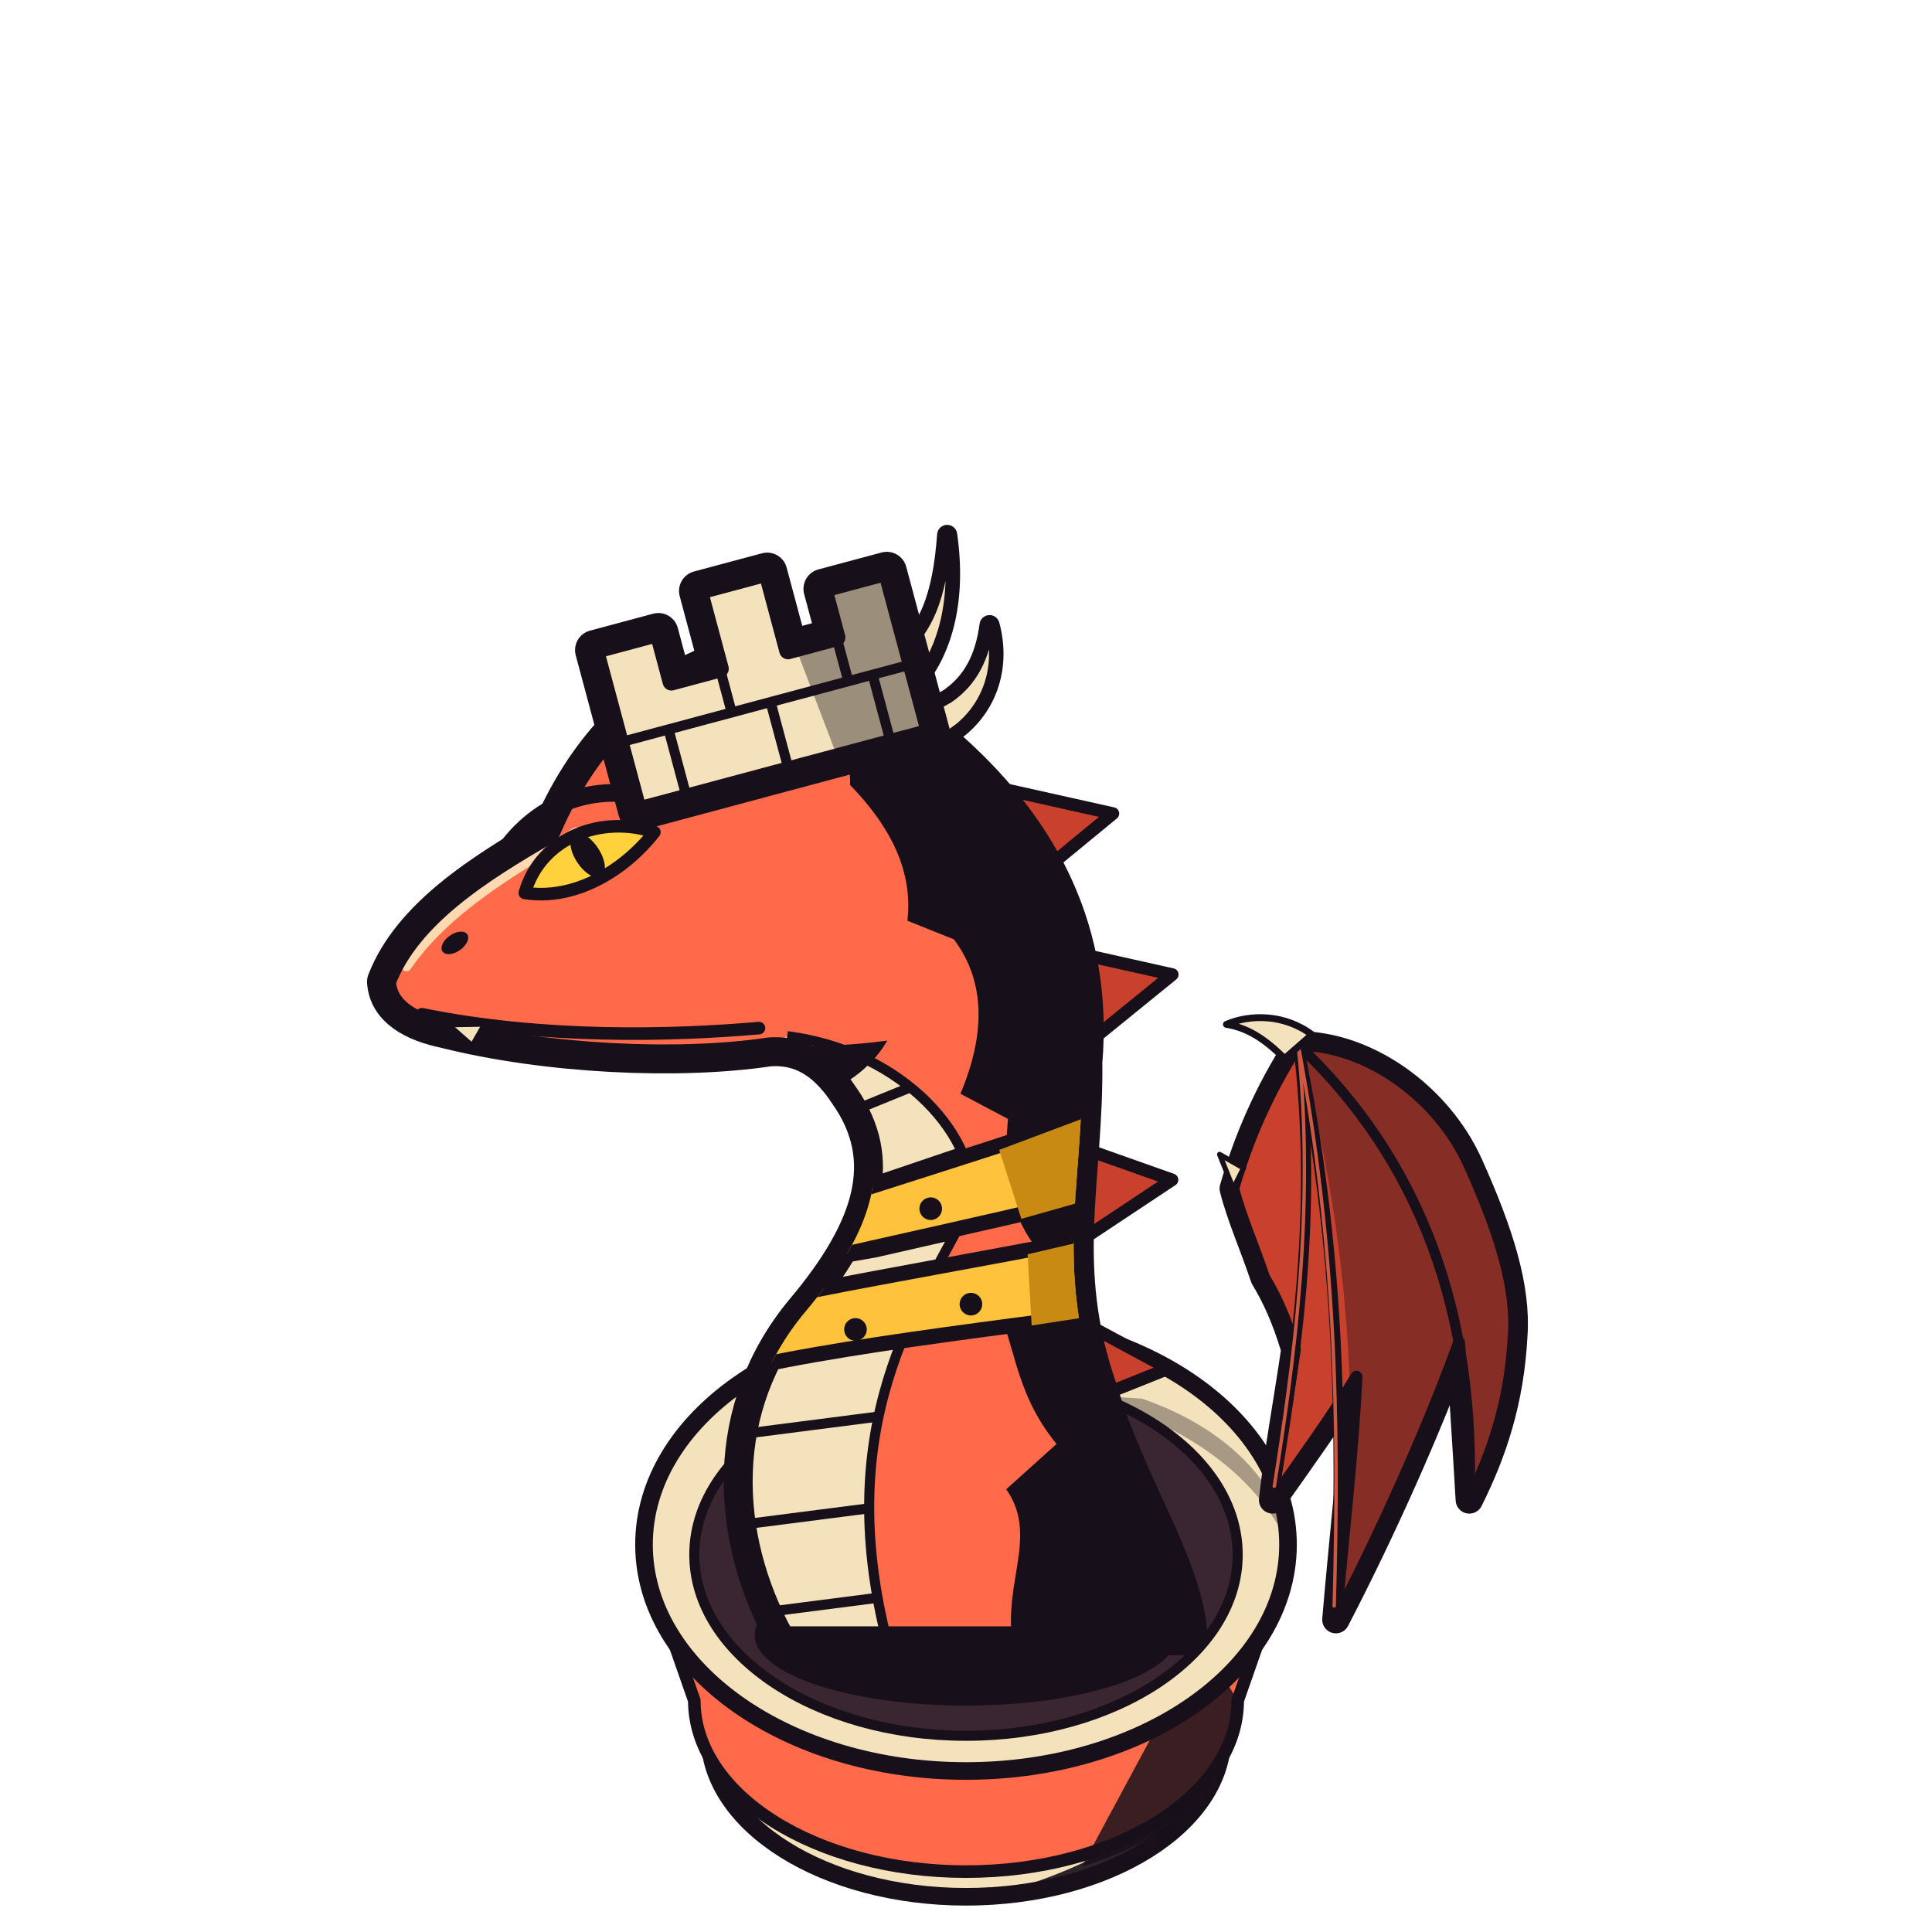
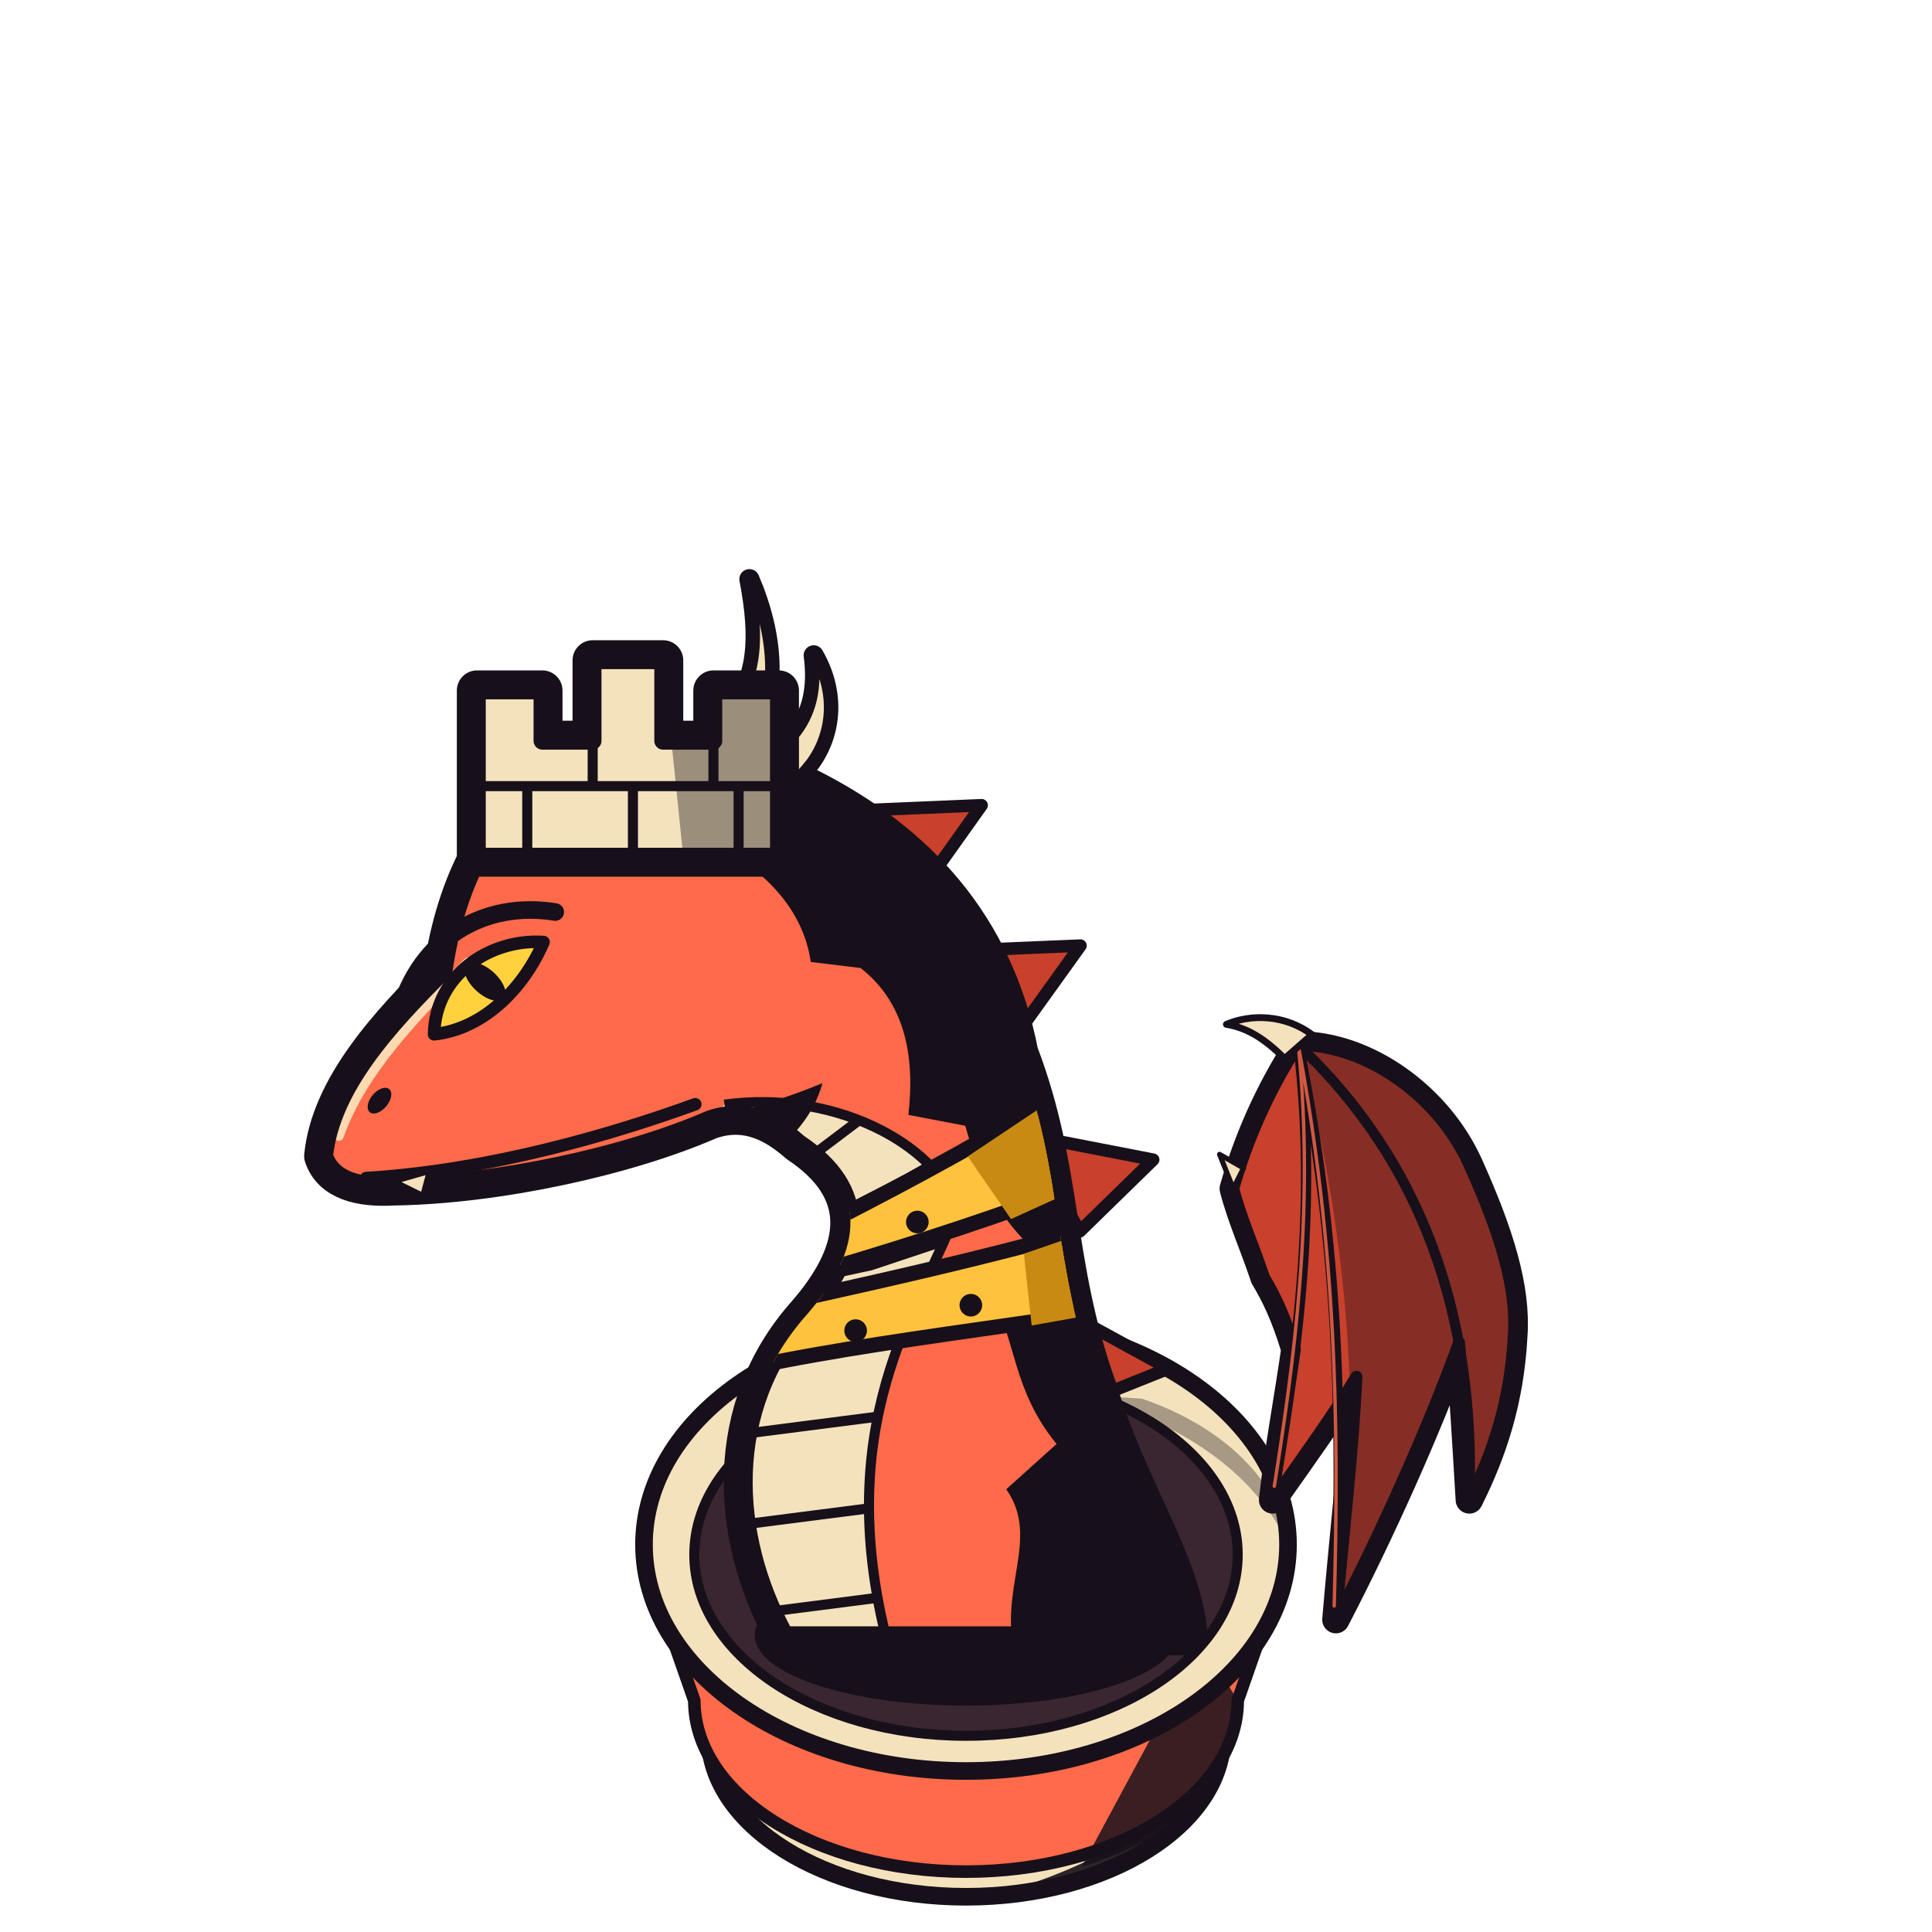
<svg xmlns="http://www.w3.org/2000/svg" viewBox="0 0 768 768" width="768" height="768">
  <path d="M256,614 L282,690 A102,64 0 0 0 486,690 L512,614 Z" fill="#f4e2bd" stroke="#17101a" stroke-width="7" stroke-linejoin="round" />
  <path d="M498,614 L486,690 A102,64 0 0 1 392,754 C440,742 478,716 486,690 Z" fill="#17101a" opacity=".9" />
  <path d="M262,636 L276,676 A108,68 0 0 0 492,676 L506,636 A128,90 0 0 1 262,636 Z" fill="#ff6a4a" stroke="#17101a" stroke-width="5" stroke-linejoin="round" />
  <path d="M470,640 L492,676 A108,68 0 0 1 430,742 L458,690 Z" fill="#17101a" opacity=".85" />
  <ellipse cx="384" cy="614" rx="128" ry="90" fill="#f4e2bd" stroke="#17101a" stroke-width="7" />
  <ellipse cx="384" cy="618" rx="108" ry="72" fill="#3a2630" stroke="#17101a" stroke-width="4" />
  <path d="M424,554 A128,90 0 0 1 512,614 A108,72 0 0 0 454,556 Z" fill="#17101a" opacity=".35" />
  <ellipse cx="384" cy="650" rx="84" ry="28" fill="#17101a" />
  <g transform="translate(478 618) scale(0.68) translate(-452 -560)">
    <path d="M508,262 C548,262 590,292 608,332 C626,372 636,404 634,432 C632,470 622,500 608,528 C606,494 604,462 602,436 C584,486 556,548 530,598 C534,550 540,500 542,456 C530,476 510,504 493,528 C496,500 502,468 506,440 C500,420 494,408 488,398 C482,380 474,362 470,346 C478,318 490,290 508,262 Z" fill="none" stroke="#17101a" stroke-width="16" stroke-linejoin="round" />
    <path d="M508,262 C548,262 590,292 608,332 C626,372 636,404 634,432 C632,470 622,500 608,528 C606,494 604,462 602,436 C584,486 556,548 530,598 C534,550 540,500 542,456 C530,476 510,504 493,528 C496,500 502,468 506,440 C500,420 494,408 488,398 C482,380 474,362 470,346 C478,318 490,290 508,262 Z" fill="#c9402c" stroke="#17101a" stroke-width="7" stroke-linejoin="round" />
    <path d="M508,262 C548,262 590,292 608,332 C626,372 636,404 634,432 C632,470 622,500 608,528 C606,494 604,462 602,436 C584,486 556,548 530,598 C546,500 540,380 508,262 Z" fill="#17101a" opacity=".38" />
    <path d="M508,262 C532,380 534,480 530,598 M508,262 C520,360 506,450 493,528 M508,262 C580,330 612,420 608,528" fill="none" stroke="#17101a" stroke-width="6" stroke-linecap="round" />
    <path d="M508,262 C530,380 532,480 529,590 M508,262 C518,360 505,450 494,520" fill="none" stroke="#ff6a4a" stroke-width="2" stroke-linecap="round" opacity=".8" />
    <path d="M470,346 L462,326 L476,334 Z" fill="#f4e2bd" stroke="#17101a" stroke-width="3" stroke-linejoin="round" />
    <path d="M500,270 C488,258 478,252 466,250 C480,244 500,244 516,256 Z" fill="#f4e2bd" stroke="#17101a" stroke-width="4" stroke-linejoin="round" />
  </g>
-   <path d="M391.8,312.1 L442.4,323.4 L403.4,355.5 Z" fill="#c9402c" stroke="#17101a" stroke-width="5" stroke-linejoin="round" />
-   <path d="M419.5,377.0 L466.0,387.4 L430.3,416.4 Z" fill="#c9402c" stroke="#17101a" stroke-width="5" stroke-linejoin="round" />
-   <path d="M421.0,453.1 L465.9,469.0 L431.7,491.7 Z" fill="#c9402c" stroke="#17101a" stroke-width="5" stroke-linejoin="round" />
-   <path d="M430.1,525.5 L464.5,544.0 L430.0,557.8 Z" fill="#c9402c" stroke="#17101a" stroke-width="5" stroke-linejoin="round" />
+   <path d="M338.4,322.3 L390.2,320.1 L360.9,361.3 Z" fill="#c9402c" stroke="#17101a" stroke-width="5" stroke-linejoin="round" />
+   <path d="M382.0,377.9 L429.5,375.9 L402.8,413.1 Z" fill="#c9402c" stroke="#17101a" stroke-width="5" stroke-linejoin="round" />
+   <path d="M407.4,451.1 L458.4,461.0 L429.2,489.5 Z" fill="#c9402c" stroke="#17101a" stroke-width="5" stroke-linejoin="round" />
+   <path d="M430.1,525.2 L464.5,544.0 L430.0,557.8 Z" fill="#c9402c" stroke="#17101a" stroke-width="5" stroke-linejoin="round" />
  <clipPath id="c4">
-     <path d="M153.9,390.3 C163.7,364.9 192.0,347.0 218.9,331.5 C232.9,298.7 253.9,276.6 281.8,264.9 C308.3,255.8 335.2,263.1 351.0,283.7 L378.0,299.2 C413.4,331.1 434.5,371.0 430.2,422.2 C430.7,469.4 419.1,503.1 436.0,552.0 C448.0,592.0 470.0,622.0 472.0,650.0 L312.0,650.0 C290.0,610.0 288.0,560.0 320.0,521.6 C347.7,488.7 356.2,460.9 337.5,434.3 C327.1,418.4 315.9,415.2 305.7,415.9 C269.9,421.3 217.5,418.8 177.5,408.8 C164.4,406.1 154.6,400.5 153.9,390.3 Z" />
+     <path d="M128.9,459.5 C131.7,432.4 154.4,407.7 176.4,385.8 C181.5,350.6 196.0,323.7 220.0,305.2 C243.2,289.5 271.0,289.6 291.7,305.4 L321.7,313.5 C364.2,335.1 394.9,368.2 404.8,418.8 C422.8,466.0 418.1,502.3 436.0,552.0 C448.0,592.0 470.0,622.0 472.0,650.0 L312.0,650.0 C290.0,610.0 288.0,560.0 320.1,523.3 C344.2,496.0 344.7,472.5 317.6,454.4 C303.4,441.8 291.8,441.6 282.1,444.9 C248.9,459.4 197.6,470.6 156.5,471.2 C143.1,472.0 132.1,469.1 128.9,459.5 Z" />
  </clipPath>
-   <path d="M153.9,390.3 C163.7,364.9 192.0,347.0 218.9,331.5 C232.9,298.7 253.9,276.6 281.8,264.9 C308.3,255.8 335.2,263.1 351.0,283.7 L378.0,299.2 C413.4,331.1 434.5,371.0 430.2,422.2 C430.7,469.4 419.1,503.1 436.0,552.0 C448.0,592.0 470.0,622.0 472.0,650.0 L312.0,650.0 C290.0,610.0 288.0,560.0 320.0,521.6 C347.7,488.7 356.2,460.9 337.5,434.3 C327.1,418.4 315.9,415.2 305.7,415.9 C269.9,421.3 217.5,418.8 177.5,408.8 C164.4,406.1 154.6,400.5 153.9,390.3 Z" fill="none" stroke="#17101a" stroke-width="16" stroke-linejoin="round" />
-   <path d="M153.9,390.3 C163.7,364.9 192.0,347.0 218.9,331.5 C232.9,298.7 253.9,276.6 281.8,264.9 C308.3,255.8 335.2,263.1 351.0,283.7 L378.0,299.2 C413.4,331.1 434.5,371.0 430.2,422.2 C430.7,469.4 419.1,503.1 436.0,552.0 C448.0,592.0 470.0,622.0 472.0,650.0 L312.0,650.0 C290.0,610.0 288.0,560.0 320.0,521.6 C347.7,488.7 356.2,460.9 337.5,434.3 C327.1,418.4 315.9,415.2 305.7,415.9 C269.9,421.3 217.5,418.8 177.5,408.8 C164.4,406.1 154.6,400.5 153.9,390.3 Z" fill="#ff6a4a" />
+   <path d="M128.9,459.5 C131.7,432.4 154.4,407.7 176.4,385.8 C181.5,350.6 196.0,323.7 220.0,305.2 C243.2,289.5 271.0,289.6 291.7,305.4 L321.7,313.5 C364.2,335.1 394.9,368.2 404.8,418.8 C422.8,466.0 418.1,502.3 436.0,552.0 C448.0,592.0 470.0,622.0 472.0,650.0 L312.0,650.0 C290.0,610.0 288.0,560.0 320.1,523.3 C344.2,496.0 344.7,472.5 317.6,454.4 C303.4,441.8 291.8,441.6 282.1,444.9 C248.9,459.4 197.6,470.6 156.5,471.2 C143.1,472.0 132.1,469.1 128.9,459.5 Z" fill="none" stroke="#17101a" stroke-width="16" stroke-linejoin="round" />
+   <path d="M128.9,459.5 C131.7,432.4 154.4,407.7 176.4,385.8 C181.5,350.6 196.0,323.7 220.0,305.2 C243.2,289.5 271.0,289.6 291.7,305.4 L321.7,313.5 C364.2,335.1 394.9,368.2 404.8,418.8 C422.8,466.0 418.1,502.3 436.0,552.0 C448.0,592.0 470.0,622.0 472.0,650.0 L312.0,650.0 C290.0,610.0 288.0,560.0 320.1,523.3 C344.2,496.0 344.7,472.5 317.6,454.4 C303.4,441.8 291.8,441.6 282.1,444.9 C248.9,459.4 197.6,470.6 156.5,471.2 C143.1,472.0 132.1,469.1 128.9,459.5 Z" fill="#ff6a4a" />
  <g clip-path="url(#c4)">
    <clipPath id="c4b">
-       <path d="M312.0,650.0 C290.0,610.0 288.0,560.0 320.0,521.6 C347.7,488.7 356.2,460.9 337.5,434.3 C327.1,418.4 315.9,415.2 305.7,415.9 L312.9,411.9 C360.1,417.9 389.4,453.6 385.8,478.2 C369.7,513.2 330.0,560.0 352.0,650.0 Z" />
+       <path d="M312.0,650.0 C290.0,610.0 288.0,560.0 320.1,523.3 C344.2,496.0 344.7,472.5 317.6,454.4 C303.4,441.8 291.8,441.6 282.1,444.9 L288.0,439.1 C335.1,432.7 375.5,458.2 380.0,481.2 C369.5,514.5 330.0,560.0 352.0,650.0 Z" />
    </clipPath>
-     <path d="M312.0,650.0 C290.0,610.0 288.0,560.0 320.0,521.6 C347.7,488.7 356.2,460.9 337.5,434.3 C327.1,418.4 315.9,415.2 305.7,415.9 L312.9,411.9 C360.1,417.9 389.4,453.6 385.8,478.2 C369.7,513.2 330.0,560.0 352.0,650.0 Z" fill="#f4e2bd" />
+     <path d="M312.0,650.0 C290.0,610.0 288.0,560.0 320.1,523.3 C344.2,496.0 344.7,472.5 317.6,454.4 C303.4,441.8 291.8,441.6 282.1,444.9 L288.0,439.1 C335.1,432.7 375.5,458.2 380.0,481.2 C369.5,514.5 330.0,560.0 352.0,650.0 Z" fill="#f4e2bd" />
    <g clip-path="url(#c4b)" stroke="#17101a" stroke-width="4">
-       <path d="M263.8,470.7 L328.6,445.8 L393.6,419.3" />
-       <path d="M273.5,490.8 L339.8,472.3 L405.1,450.2" />
-       <path d="M279.1,509.7 L347.8,497.9 L415.7,482.4" />
-       <path d="M280.0,536.1 L350.1,527.5 L419.9,517.6" />
+       <path d="M256.0,506.3 L312.2,467.4 L367.9,425.4" />
+       <path d="M270.5,512.4 L331.9,485.4 L390.1,451.5" />
+       <path d="M278.7,517.5 L346.1,503.0 L411.2,481.3" />
+       <path d="M280.0,536.2 L350.1,527.9 L419.9,517.3" />
      <path d="M280.0,572.0 L350.0,563.0 L420.0,554.0" />
      <path d="M280.0,608.0 L350.0,599.0 L420.0,590.0" />
      <path d="M280.0,644.0 L350.0,635.0 L420.0,626.0" />
    </g>
-     <path d="M312.9,411.9 C360.1,417.9 389.4,453.6 385.8,478.2 C369.7,513.2 330.0,560.0 352.0,650.0" fill="none" stroke="#17101a" stroke-width="4" />
-     <path d="M298.6,250.1 L441.5,211.8 L464.3,296.8 L485.0,374.1 L513.8,465.2 L520.0,560.0 L520.0,660.0 L404.0,660.0 C396.0,632.0 414.0,612.0 400.0,592.0 L420.0,574.0 C402.0,552.0 404.0,532.0 393.8,514.3 L414.6,499.2 C399.3,482.3 399.1,461.9 400.7,444.8 L381.8,434.8 C391.5,411.5 392.1,390.7 379.2,373.4 L360.7,366.0 C363.2,344.6 352.2,326.8 337.9,312.0 C339.1,293.1 316.4,270.2 298.6,250.1 Z" fill="#17101a" />
-     <g transform="rotate(-15 404 520)">
+     <path d="M288.0,439.1 C335.1,432.7 375.5,458.2 380.0,481.2 C369.5,514.5 330.0,560.0 352.0,650.0" fill="none" stroke="#17101a" stroke-width="4" />
+     <path d="M232.3,286.6 L360.5,212.6 L404.5,288.8 L444.5,358.1 L505.7,451.3 L520.0,560.0 L520.0,660.0 L404.0,660.0 C396.0,632.0 414.0,612.0 400.0,592.0 L420.0,574.0 C402.0,552.0 404.1,532.0 393.6,514.6 L413.2,498.6 C394.6,483.2 388.3,463.8 383.7,447.5 L361.1,443.2 C363.9,418.5 359.1,398.1 342.1,384.8 L322.3,382.4 C319.2,361.1 304.0,346.8 286.3,336.2 C282.5,317.6 254.7,301.4 232.3,286.6 Z" fill="#17101a" />
+     <g transform="rotate(-30 404 520)">
      <path d="M336,394 C300,390 250,374 214,354 C230,374 290,402 336,418 C356,420 372,414 382,404 C366,402 350,398 336,394 Z" fill="#17101a" />
      <path d="M205,326 C226,308 256,300 284,292" fill="none" stroke="#ffd9b0" stroke-width="4" stroke-linecap="round" />
    </g>
  </g>
-   <path d="M153.9,390.3 C163.7,364.9 192.0,347.0 218.9,331.5 C232.9,298.7 253.9,276.6 281.8,264.9 C308.3,255.8 335.2,263.1 351.0,283.7 L378.0,299.2 C413.4,331.1 434.5,371.0 430.2,422.2 C430.7,469.4 419.1,503.1 436.0,552.0 C448.0,592.0 470.0,622.0 472.0,650.0 L312.0,650.0 C290.0,610.0 288.0,560.0 320.0,521.6 C347.7,488.7 356.2,460.9 337.5,434.3 C327.1,418.4 315.9,415.2 305.7,415.9 C269.9,421.3 217.5,418.8 177.5,408.8 C164.4,406.1 154.6,400.5 153.9,390.3 Z" fill="none" stroke="#17101a" stroke-width="7" stroke-linejoin="round" />
-   <g transform="rotate(-15 404 520)">
+   <path d="M128.9,459.5 C131.7,432.4 154.4,407.7 176.4,385.8 C181.5,350.6 196.0,323.7 220.0,305.2 C243.2,289.5 271.0,289.6 291.7,305.4 L321.7,313.5 C364.2,335.1 394.9,368.2 404.8,418.8 C422.8,466.0 418.1,502.3 436.0,552.0 C448.0,592.0 470.0,622.0 472.0,650.0 L312.0,650.0 C290.0,610.0 288.0,560.0 320.1,523.3 C344.2,496.0 344.7,472.5 317.6,454.4 C303.4,441.8 291.8,441.6 282.1,444.9 C248.9,459.4 197.6,470.6 156.5,471.2 C143.1,472.0 132.1,469.1 128.9,459.5 Z" fill="none" stroke="#17101a" stroke-width="7" stroke-linejoin="round" />
+   <g transform="rotate(-30 404 520)">
    <g transform="translate(284,304) scale(1)">
      <path d="M-26,6 C-14,-14 12,-16 30,-4 C14,8 -8,14 -26,6 Z" fill="#ffd23d" stroke="#17101a" stroke-width="5" stroke-linejoin="round" />
      <ellipse cx="2" cy="-2" rx="5" ry="10" transform="rotate(-18 2 -2)" fill="#17101a" />
      <path d="M-34,-8 C-12,-30 18,-30 40,-12" fill="none" stroke="#17101a" stroke-width="7" stroke-linecap="round" />
    </g>
    <ellipse cx="226" cy="322" rx="6" ry="3.5" fill="#17101a" transform="rotate(-20 226 322)" />
    <path d="M206,346 C250,368 300,380 334,386" fill="none" stroke="#17101a" stroke-width="5" stroke-linecap="round" />
    <path d="M214,352 L222,364 L230,356 Z" fill="#f4e2bd" stroke="#17101a" stroke-width="3" stroke-linejoin="round" />
  </g>
  <g clip-path="url(#c4)">
-     <path d="M275.4,495.4 C321.1,478.3 406.6,454.1 462.0,432.8 L472.9,465.6 C415.7,482.4 327.7,498.9 279.4,512.4 Z" fill="#ffc23d" stroke="#17101a" stroke-width="6" stroke-linejoin="round" />
-     <path d="M397.2,457.1 L462.0,432.8 L472.9,465.6 L406.0,484.5 Z" fill="#c98a14" />
-     <path d="M280.0,522.4 C329.4,509.8 418.3,496.9 476.7,482.7 L479.9,516.2 C420.1,525.8 330.0,534.1 280.0,548.0 Z" fill="#ffc23d" stroke="#17101a" stroke-width="6" stroke-linejoin="round" />
-     <path d="M408.5,498.6 L476.7,482.7 L479.9,516.2 L410.1,526.9 Z" fill="#c98a14" />
-     <circle cx="326.681" cy="494.432" r="4.5" fill="#17101a" />
-     <circle cx="369.977" cy="480.472" r="4.5" fill="#17101a" />
-     <circle cx="340.06" cy="528.469" r="4.5" fill="#17101a" />
-     <circle cx="385.958" cy="518.418" r="4.5" fill="#17101a" />
+     <path d="M273.3,513.2 C314.9,494.0 393.1,454.9 441.0,422.1 L464.4,456.2 C411.2,481.3 326.1,506.0 279.2,518.7 Z" fill="#ffc23d" stroke="#17101a" stroke-width="6" stroke-linejoin="round" />
+     <path d="M384.7,459.7 L441.0,422.1 L464.4,456.2 L401.9,484.6 Z" fill="#c98a14" />
+     <path d="M280.1,524.8 C329.0,513.6 416.6,495.9 472.7,475.7 L479.8,514.5 C420.1,525.7 330.1,534.3 280.0,548.0 Z" fill="#ffc23d" stroke="#17101a" stroke-width="6" stroke-linejoin="round" />
+     <path d="M407.0,498.4 L472.7,475.7 L479.8,514.5 L410.1,526.9 Z" fill="#c98a14" />
+     <circle cx="324.319" cy="503.18" r="4.5" fill="#17101a" />
+     <circle cx="364.658" cy="485.763" r="4.5" fill="#17101a" />
+     <circle cx="340.124" cy="528.937" r="4.5" fill="#17101a" />
+     <circle cx="385.927" cy="518.836" r="4.5" fill="#17101a" />
  </g>
-   <g transform="rotate(-15 404 520)">
+   <g transform="rotate(-30 404 520)">
    <g transform="translate(392 282) scale(0.5) translate(-392 -282)">
      <path d="M362,266 C392,246 428,244 456,234 C488,222 506,196 522,150 C516,200 496,236 468,256 C442,274 420,286 404,294 Z" fill="none" stroke="#17101a" stroke-width="16" stroke-linejoin="round" />
      <path d="M362,266 C392,246 428,244 456,234 C488,222 506,196 522,150 C516,200 496,236 468,256 C442,274 420,286 404,294 Z" fill="#f4e2bd" stroke="#17101a" stroke-width="7" stroke-linejoin="round" />
      <path d="M398,294 C430,282 462,284 490,276 C512,268 526,252 536,228 C536,262 518,288 492,300 C468,310 444,312 424,316 Z" fill="none" stroke="#17101a" stroke-width="16" stroke-linejoin="round" />
      <path d="M398,294 C430,282 462,284 490,276 C512,268 526,252 536,228 C536,262 518,288 492,300 C468,310 444,312 424,316 Z" fill="#f4e2bd" stroke="#17101a" stroke-width="7" stroke-linejoin="round" />
    </g>
+   </g>
+   <g transform="translate(-120.4 50.5)">
    <g transform="translate(0 6)">
      <path d="M310,284 L310,218 L336,218 L336,238 L356,238 L356,206 L384,206 L384,238 L404,238 L404,218 L430,218 L430,284 Z" fill="none" stroke="#17101a" stroke-width="16" stroke-linejoin="round" />
      <path d="M310,284 L310,218 L336,218 L336,238 L356,238 L356,206 L384,206 L384,238 L404,238 L404,218 L430,218 L430,284 Z" fill="#f4e2bd" stroke="#17101a" stroke-width="7" stroke-linejoin="round" />
      <path d="M384,206 L384,238 L404,238 L404,218 L430,218 L430,284 L392,284 Z" fill="#17101a" opacity=".4" />
      <path d="M310,256 L430,256 M330,284 L330,256 M356,256 L356,238 M372,284 L372,256 M404,256 L404,238 M414,284 L414,256" stroke="#17101a" stroke-width="4" />
    </g>
  </g>
</svg>
